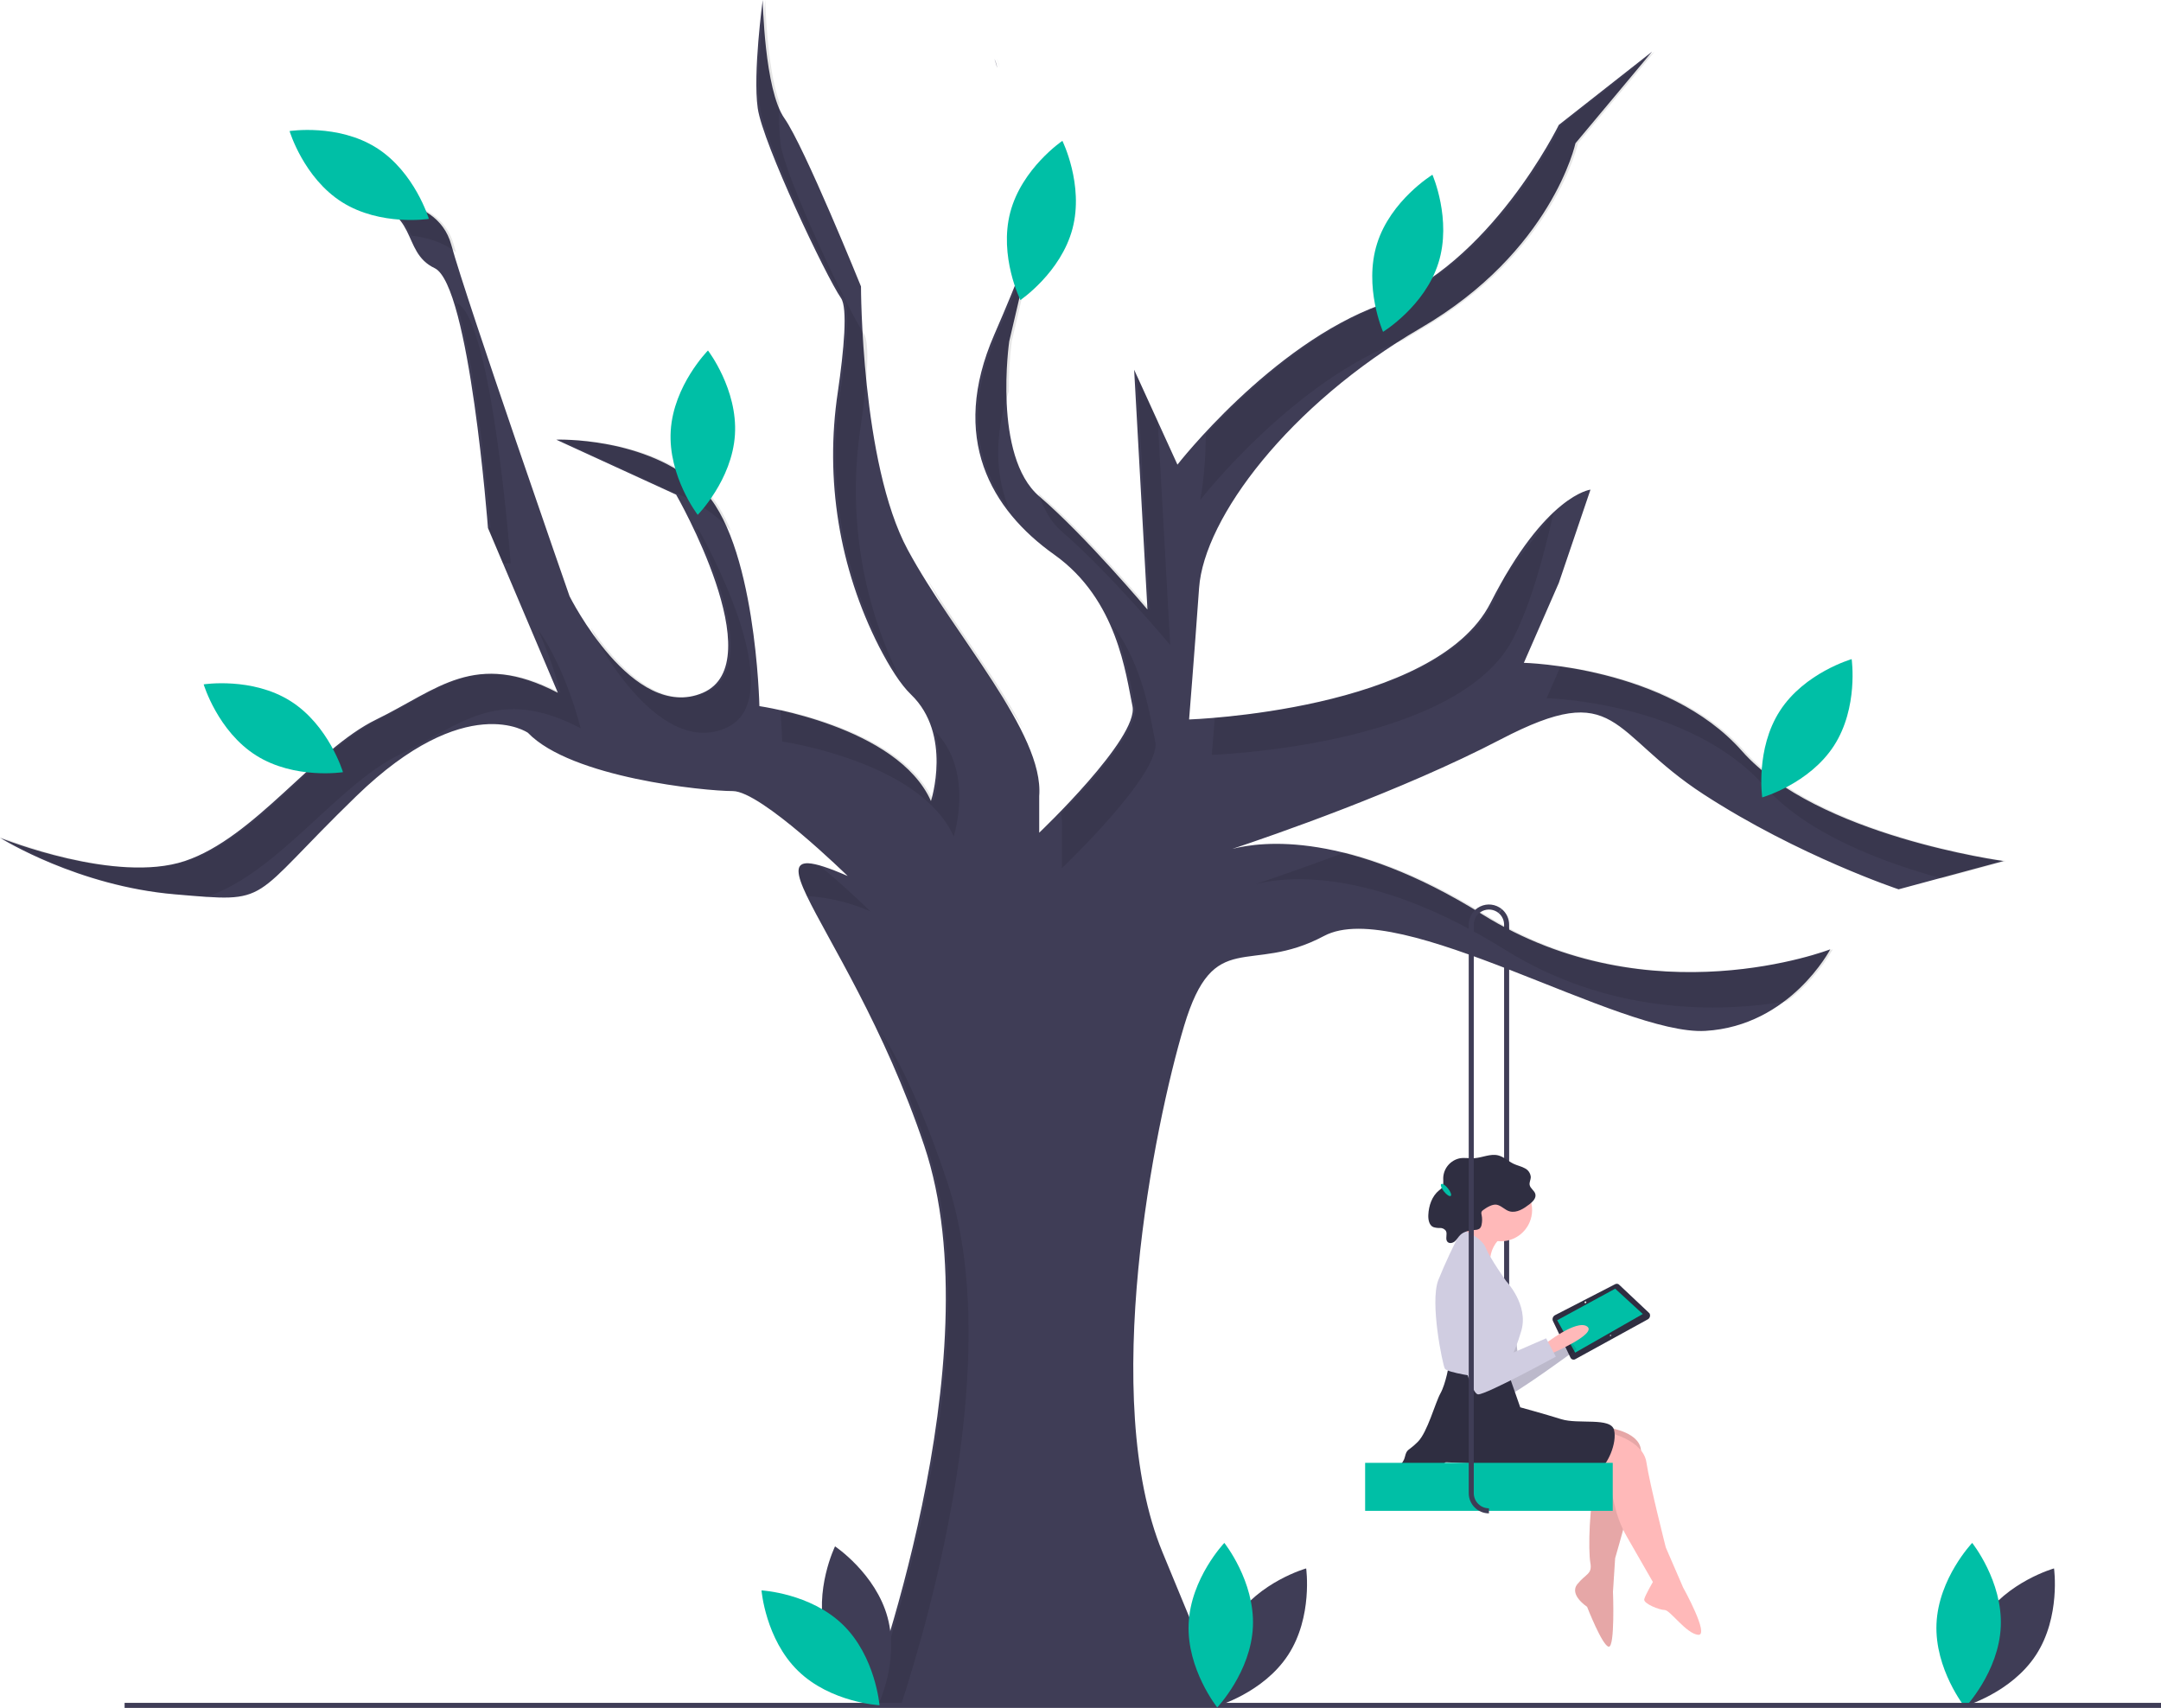
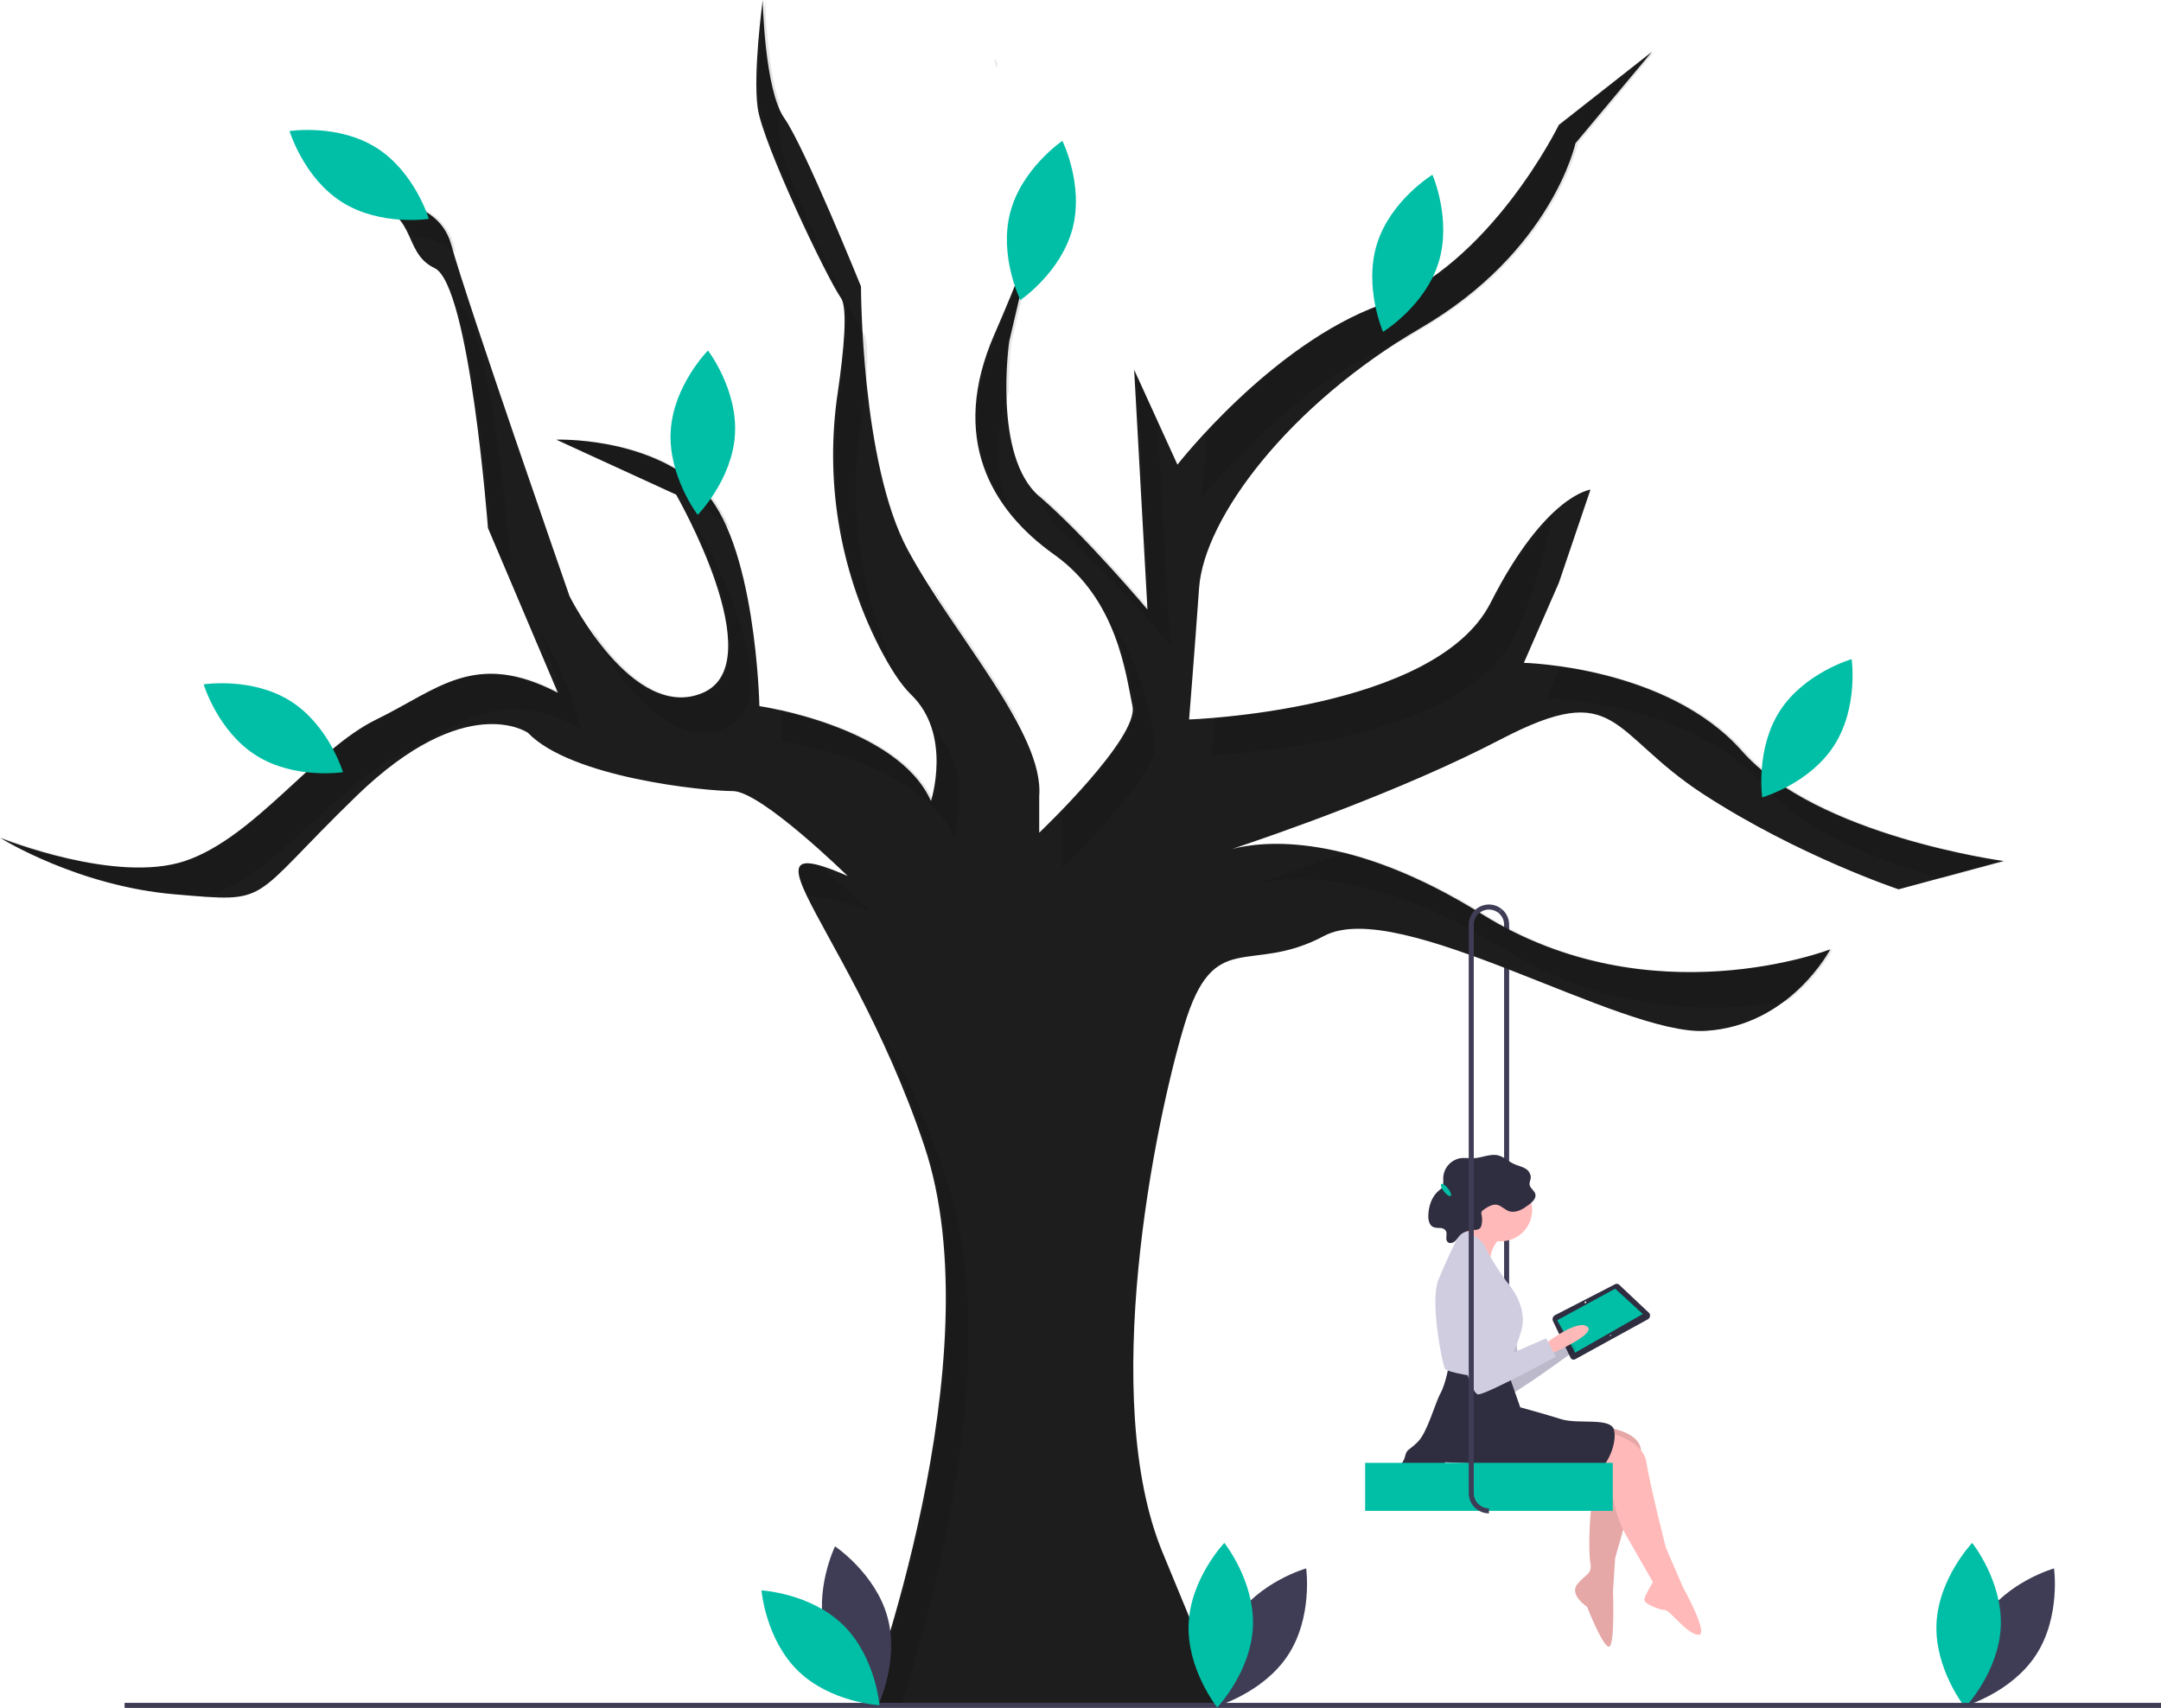
<svg xmlns="http://www.w3.org/2000/svg" width="855.316" height="676.006" viewBox="0 0 855.316 676.006">
  <g id="undraw_Tree_swing_646s" transform="translate(0 0)">
    <path id="Path_196" data-name="Path 196" d="M769.658,696.851h-2V478a5.98,5.98,0,0,0-2.213-4.653l1.264-1.551a7.973,7.973,0,0,1,2.949,6.2Z" transform="translate(-172.342 -111.997)" fill="#3f3d56" />
    <path id="Path_197" data-name="Path 197" d="M565.922,135.23a17.536,17.536,0,0,1,1.15,3.68C566.512,136.98,566.072,135.67,565.922,135.23Z" transform="translate(-172.342 -111.997)" fill="#3f3d56" />
    <path id="Path_198" data-name="Path 198" d="M583.662,196.37s0,1.38-1.49,6.36Z" transform="translate(-172.342 -111.997)" fill="#3f3d56" />
-     <path id="Path_199" data-name="Path 199" d="M766.252,404.68c-39.33,20.5-90.78,38.2-106.19,43.33,11.75-3.06,45.95-7.18,98.94,25.88,66.58,41.53,137.77,13.84,137.77,13.84s-15.82,30.33-49.44,32.3-121.29-53.39-150.95-37.57-43.51-3.96-55.38,35.6-33.61,147.65-8.56,208.3L657.482,787H515.1s51.42-137.11,23.07-221.48c-15.87-47.25-38.15-81.47-46.46-98.86-4.17-8.71-4.83-13.19.57-12.97,3.07.13,8.1,1.78,15.57,5.04,0,0-34.28-33.62-45.48-33.62s-63.95-5.27-81.08-23.07c0,0-24.39-17.14-67.9,25.05s-32.96,42.19-71.85,38.89c-38.28-3.25-68.27-21.82-69.2-22.4,1.11.45,45.82,18.32,73.15,9.22,27.69-9.23,51.42-44.17,75.81-56.03s38.89-27.69,71.85-10.55l-21.72-51.21-5.95-14.03-.01-.02s-7.26-96.24-21.1-102.83-5.27-23.73-30.98-27.03c0,0,31.64-3.96,37.57,17.8s46.81,139.09,46.81,139.09,25.04,50.09,52.73,38.23-10.55-78.44-10.55-78.44l-47.46-21.76s35.6-1.32,57.35,19.12,23.07,86.35,23.07,86.35,54.71,7.91,67.9,37.58c0,0,8.57-26.37-7.91-42.19-4.12-3.96-8.45-10.84-12.62-18.93a167.217,167.217,0,0,1-16.34-100.72c2.45-16.86,3.96-33.35,1.27-37.24-5.93-8.57-30.98-61.3-32.96-75.15s1.98-42.84,1.98-42.84.66,35.59,8.57,46.8,30.32,66.58,30.32,66.58,0,69.87,18.46,104.15,54.05,72.51,52.08,97.56v14.5s39.55-37.57,36.91-50.1-5.93-42.19-30.98-59.98-41.53-46.15-23.73-87.02c10.01-22.99,14.39-35.34,16.31-41.75l-10.38,44.39s-6.59,45.48,11.87,61.3c.05.04.09.08.14.12,18.43,15.84,42.7,44.71,42.7,44.71l-.07-1.27-5.2-93.65,1.14,2.5,8.22,18.02,7.78,17.05s36.91-47.46,80.42-63.28,70.53-71.19,70.53-71.19l36.92-29.01-30.33,36.26s-9.23,42.84-61.3,73.17-85.69,75.14-87.67,102.83-3.96,52.08-3.96,52.08,97.56-3.3,119.31-46.15,39.56-44.82,39.56-44.82l-12.53,36.91-13.84,31.64s56.69,1.32,86.35,34.94,103.49,43.51,103.49,43.51L923.8,464s-39.56-13.18-77.13-37.57S813.052,380.29,766.252,404.68Z" transform="translate(-172.342 -111.997)" fill="#3f3d56" />
+     <path id="Path_199" data-name="Path 199" d="M766.252,404.68c-39.33,20.5-90.78,38.2-106.19,43.33,11.75-3.06,45.95-7.18,98.94,25.88,66.58,41.53,137.77,13.84,137.77,13.84s-15.82,30.33-49.44,32.3-121.29-53.39-150.95-37.57-43.51-3.96-55.38,35.6-33.61,147.65-8.56,208.3L657.482,787H515.1s51.42-137.11,23.07-221.48c-15.87-47.25-38.15-81.47-46.46-98.86-4.17-8.71-4.83-13.19.57-12.97,3.07.13,8.1,1.78,15.57,5.04,0,0-34.28-33.62-45.48-33.62s-63.95-5.27-81.08-23.07c0,0-24.39-17.14-67.9,25.05s-32.96,42.19-71.85,38.89c-38.28-3.25-68.27-21.82-69.2-22.4,1.11.45,45.82,18.32,73.15,9.22,27.69-9.23,51.42-44.17,75.81-56.03s38.89-27.69,71.85-10.55l-21.72-51.21-5.95-14.03-.01-.02s-7.26-96.24-21.1-102.83-5.27-23.73-30.98-27.03c0,0,31.64-3.96,37.57,17.8s46.81,139.09,46.81,139.09,25.04,50.09,52.73,38.23-10.55-78.44-10.55-78.44l-47.46-21.76s35.6-1.32,57.35,19.12,23.07,86.35,23.07,86.35,54.71,7.91,67.9,37.58c0,0,8.57-26.37-7.91-42.19-4.12-3.96-8.45-10.84-12.62-18.93a167.217,167.217,0,0,1-16.34-100.72c2.45-16.86,3.96-33.35,1.27-37.24-5.93-8.57-30.98-61.3-32.96-75.15s1.98-42.84,1.98-42.84.66,35.59,8.57,46.8,30.32,66.58,30.32,66.58,0,69.87,18.46,104.15,54.05,72.51,52.08,97.56v14.5s39.55-37.57,36.91-50.1-5.93-42.19-30.98-59.98-41.53-46.15-23.73-87.02c10.01-22.99,14.39-35.34,16.31-41.75l-10.38,44.39s-6.59,45.48,11.87,61.3c.05.04.09.08.14.12,18.43,15.84,42.7,44.71,42.7,44.71l-.07-1.27-5.2-93.65,1.14,2.5,8.22,18.02,7.78,17.05s36.91-47.46,80.42-63.28,70.53-71.19,70.53-71.19l36.92-29.01-30.33,36.26s-9.23,42.84-61.3,73.17-85.69,75.14-87.67,102.83-3.96,52.08-3.96,52.08,97.56-3.3,119.31-46.15,39.56-44.82,39.56-44.82l-12.53,36.91-13.84,31.64s56.69,1.32,86.35,34.94,103.49,43.51,103.49,43.51L923.8,464s-39.56-13.18-77.13-37.57S813.052,380.29,766.252,404.68Z" transform="translate(-172.342 -111.997)" fill="#1d1d1d" />
    <path id="Path_200" data-name="Path 200" d="M787.272,314.74c-4.17,18.46-9.08,36.29-15.98,49.88-21.75,42.85-119.31,46.15-119.31,46.15s.46-5.66,1.16-14.59c24.77-2.04,92.48-10.75,110.15-45.56,1.62-3.18,3.12-6.6,4.54-10.2Z" transform="translate(-172.342 -111.997)" opacity="0.1" />
    <path id="Path_201" data-name="Path 201" d="M635.5,367.26s-24.39-29.01-42.84-44.83c-4.05-3.46-6.89-8.36-8.86-13.88-.16-.44-.31-.89-.46-1.34.43.42.86.83,1.32,1.22,16.15,13.85,36.86,37.81,41.77,43.56.69.82,1.07,1.27,1.07,1.27l-5.13-92.42,8.22,18.02Z" transform="translate(-172.342 -111.997)" opacity="0.1" />
    <path id="Path_202" data-name="Path 202" d="M649.621,284.027c-.144,16.23-2.25,25.883-2.25,25.883s36.9-47.441,80.393-63.271c2.571-1.626,5.178-3.227,7.848-4.782,52.076-30.323,61.3-73.17,61.3-73.17l30.323-36.255-36.914,29s-27.027,55.372-70.533,71.192C690.135,243.412,663.547,268.893,649.621,284.027Z" transform="translate(-172.342 -111.997)" opacity="0.1" />
    <path id="Path_203" data-name="Path 203" d="M592.658,441.088v14.5s39.551-37.574,36.914-50.1c-2.016-9.578-4.431-29.177-16.653-45.83,5.509,12.585,7.186,24.861,8.653,31.83,1.891,8.981-17.911,30.842-29.268,42.493A30.057,30.057,0,0,1,592.658,441.088Z" transform="translate(-172.342 -111.997)" opacity="0.1" />
    <path id="Path_204" data-name="Path 204" d="M539.6,341.567c.313.668.636,1.326.979,1.961,10.108,18.773,25.348,38.728,36.75,57.058C568.117,382.434,552.08,361.676,539.6,341.567Z" transform="translate(-172.342 -111.997)" opacity="0.1" />
    <path id="Path_205" data-name="Path 205" d="M760,473.89c-21.685-13.526-40.219-20.825-55.36-24.523-15.882,5.978-28.954,10.435-35.531,12.624,11.8-3.054,45.972-7.11,98.891,25.9,41.521,25.9,84.833,24.878,111.556,20.441a69.067,69.067,0,0,0,18.214-20.6S826.579,515.419,760,473.89Z" transform="translate(-172.342 -111.997)" opacity="0.1" />
    <path id="Path_206" data-name="Path 206" d="M571.74,313.5c-5.316-13.025-6.192-28.523-.085-46.683a142.466,142.466,0,0,1,1.137-19.69l10.38-44.4c-1.914,6.4-6.292,18.756-16.312,41.764C554.175,273.622,558.909,296.383,571.74,313.5Z" transform="translate(-172.342 -111.997)" opacity="0.1" />
    <path id="Path_207" data-name="Path 207" d="M862.834,409.29c-20.572-23.315-54.136-31.092-72.782-33.671l-5.571,12.735s56.69,1.318,86.353,34.937c16.45,18.643,46.477,29.985,69.968,36.394l25.524-6.887S892.5,442.908,862.834,409.29Z" transform="translate(-172.342 -111.997)" opacity="0.1" />
    <path id="Path_208" data-name="Path 208" d="M459.5,400.218c27.686-11.865-10.547-78.443-10.547-78.443l-1.046-.479c9.532,20.111,23.355,56.453,3.593,64.922-18.492,7.925-35.806-11.792-45.267-25.762l.532,1.529S431.816,412.084,459.5,400.218Z" transform="translate(-172.342 -111.997)" opacity="0.1" />
    <path id="Path_209" data-name="Path 209" d="M549.811,443.065s8.342-25.715-7.33-41.591c3.843,13.678-.67,27.591-.67,27.591-10.2-22.947-45.242-32.874-60.592-36.194.6,7.64.7,12.621.7,12.621S536.627,413.4,549.811,443.065Z" transform="translate(-172.342 -111.997)" opacity="0.1" />
    <path id="Path_210" data-name="Path 210" d="M583.172,202.729c1.485-4.97,1.486-6.356,1.486-6.356Z" transform="translate(-172.342 -111.997)" opacity="0.1" />
    <path id="Path_211" data-name="Path 211" d="M254.1,466.922c.133-.043.268-.082.4-.126,27.686-9.229,51.416-44.165,75.806-56.031s38.892-27.686,71.851-10.547c0,0-5.766-23.6-16.94-39.109a153.78,153.78,0,0,1,8.94,25.109c-32.959-17.139-47.461-1.318-71.851,10.547s-48.121,46.8-75.806,56.031-73.17-9.229-73.17-9.229,30.322,19.116,69.214,22.412C246.99,466.357,250.786,466.689,254.1,466.922Z" transform="translate(-172.342 -111.997)" opacity="0.1" />
    <path id="Path_212" data-name="Path 212" d="M374.472,334.96s-1.08.02-3.04.05l-5.95-14.03c.65-.01.99-.02.99-.02s-4.58-60.7-13.4-88.99c.11.05.2.11.3.16C367.212,238.72,374.472,334.96,374.472,334.96Z" transform="translate(-172.342 -111.997)" opacity="0.1" />
    <path id="Path_213" data-name="Path 213" d="M528.918,787C541,749.977,570.043,647.592,547.174,579.517c-9.876-29.4-19.03-48.146-26.769-60.105,5.787,11.321,12.115,26.3,18.769,46.105C567.519,649.892,516.1,787,516.1,787Z" transform="translate(-172.342 -111.997)" opacity="0.1" />
    <path id="Path_214" data-name="Path 214" d="M516.852,472.73a73.3,73.3,0,0,0-25.14-6.07c-4.17-8.71-4.83-13.19.57-12.97,1.5.27,3.01.59,4.51.96C507.392,463.45,516.852,472.73,516.852,472.73Z" transform="translate(-172.342 -111.997)" opacity="0.1" />
    <path id="Path_215" data-name="Path 215" d="M338.4,211.727a17.246,17.246,0,0,0,2.711,3.466,19.452,19.452,0,0,0-2.711-3.466Z" transform="translate(-172.342 -111.997)" opacity="0.1" />
    <path id="Path_216" data-name="Path 216" d="M458.843,319.139a32.087,32.087,0,0,1,2.858,3.081c-2.888-6.942-6.453-12.944-10.858-17.081-21.753-20.435-57.349-19.116-57.349-19.116l44.641,20.461a63.749,63.749,0,0,1,20.708,12.656Z" transform="translate(-172.342 -111.997)" opacity="0.1" />
    <path id="Path_217" data-name="Path 217" d="M506.215,229.991c2.69,3.886,1.179,20.376-1.277,37.241a167.2,167.2,0,0,0,16.346,100.714A117.3,117.3,0,0,0,528.307,380a167.362,167.362,0,0,1-15.37-98.771c2.456-16.865,3.967-33.355,1.277-37.241-5.933-8.569-30.982-61.3-32.959-75.147a95.929,95.929,0,0,1-.413-16.175c-5.121-14.529-5.61-40.672-5.61-40.672s-3.955,29-1.978,42.847S500.282,221.422,506.215,229.991Z" transform="translate(-172.342 -111.997)" opacity="0.1" />
    <path id="Path_218" data-name="Path 218" d="M568.056,138.861a18.864,18.864,0,0,0-1.2-3.793S567.366,136.491,568.056,138.861Z" transform="translate(-172.342 -111.997)" opacity="0.1" />
    <path id="Path_219" data-name="Path 219" d="M335.229,205.25c5.81.711,12.492,2.494,17.59,6.628-.333-1.125-.623-2.133-.854-2.98-5.933-21.753-37.574-17.8-37.574-17.8C328.691,192.933,332.384,199.049,335.229,205.25Z" transform="translate(-172.342 -111.997)" opacity="0.1" />
    <path id="Path_220" data-name="Path 220" d="M956.856,753.135c-9.831,15.076-7.137,34.251-7.137,34.251s18.633-5.268,28.464-20.345,7.137-34.251,7.137-34.251S966.687,738.059,956.856,753.135Z" transform="translate(-172.342 -111.997)" fill="#3f3d56" />
    <path id="Path_221" data-name="Path 221" d="M964.241,755.8c-.777,17.982-14.125,32.009-14.125,32.009S938.028,772.682,938.8,754.7s14.125-32.009,14.125-32.009S965.018,737.819,964.241,755.8Z" transform="translate(-172.342 -111.997)" fill="#00bfa6" />
    <path id="Path_222" data-name="Path 222" d="M791.088,642.007s11.312-11.867,15.942-9.48-13.312,13-13.312,13Z" transform="translate(-172.342 -111.997)" fill="#ffb9b9" />
    <path id="Path_223" data-name="Path 223" d="M791.088,642.007s11.312-11.867,15.942-9.48-13.312,13-13.312,13Z" transform="translate(-172.342 -111.997)" opacity="0.1" />
    <path id="Path_224" data-name="Path 224" d="M756.574,616.106s-4.158,7.453-3.07,15.488,11.039,33.817,14.422,33.359,28.443-18.924,28.443-18.924l-4.78-6.674-18.307,11.092S770.494,610.776,756.574,616.106Z" transform="translate(-172.342 -111.997)" fill="#d0cde1" />
    <path id="Path_225" data-name="Path 225" d="M824.456,634.25l-28.539,15.676a1.359,1.359,0,0,1-2-.589l-6.991-14.614a1.824,1.824,0,0,1,.935-2.191l23.695-12.213a1.383,1.383,0,0,1,1.813.347l11.835,11.151a1.758,1.758,0,0,1-.749,2.433Z" transform="translate(-172.342 -111.997)" fill="#2f2e41" />
    <path id="Path_226" data-name="Path 226" d="M650.209,520.094l-26.755,15.293-7.12-12.832,22.952-12.482Z" fill="#00bfa6" />
    <ellipse id="Ellipse_41" data-name="Ellipse 41" cx="0.394" cy="0.336" rx="0.394" ry="0.336" transform="translate(626.996 515.548) rotate(-50.158)" fill="#f2f2f2" />
    <ellipse id="Ellipse_42" data-name="Ellipse 42" cx="0.263" cy="0.224" rx="0.263" ry="0.224" transform="translate(637.1 528.648) rotate(-50.158)" fill="#f2f2f2" />
    <path id="Path_227" data-name="Path 227" d="M756.574,616.106s-4.158,7.453-3.07,15.488,11.039,33.817,14.422,33.359,28.443-18.924,28.443-18.924l-4.78-6.674-18.307,11.092S770.494,610.776,756.574,616.106Z" transform="translate(-172.342 -111.997)" opacity="0.1" />
    <path id="Path_228" data-name="Path 228" d="M783.44,644.275s12.8-10.242,17.07-7.255-14.936,11.1-14.936,11.1Z" transform="translate(-172.342 -111.997)" fill="#ffb9b9" />
    <circle id="Ellipse_43" data-name="Ellipse 43" cx="12.376" cy="12.376" r="12.376" transform="translate(581.652 466.559)" fill="#ffb9b9" />
    <path id="Path_229" data-name="Path 229" d="M809.045,677.134s13.229,1.707,12.8,9.815-10.242,41.821-10.242,41.821L810.752,742s.854,22.191-1.707,21.764-8.535-15.789-8.535-15.789-7.255-4.694-3.841-8.962,5.974-3.841,5.121-8.535-.427-24.324,2.134-30.3,4.052-9.27,4.052-9.27l-8.32-.546Z" transform="translate(-172.342 -111.997)" fill="#ffb9b9" />
    <path id="Path_230" data-name="Path 230" d="M809.045,677.134s13.229,1.707,12.8,9.815-10.242,41.821-10.242,41.821L810.752,742s.854,22.191-1.707,21.764-8.535-15.789-8.535-15.789-7.255-4.694-3.841-8.962,5.974-3.841,5.121-8.535-.427-24.324,2.134-30.3,4.052-9.27,4.052-9.27l-8.32-.546Z" transform="translate(-172.342 -111.997)" opacity="0.1" />
    <path id="Path_231" data-name="Path 231" d="M809.9,679.268s12.8,2.987,14.083,11.522,7.681,33.713,7.681,33.713l6.828,15.789s10.669,19.2,5.974,18.777-11.1-9.815-13.229-9.815-8.535-2.56-8.108-4.267,3.414-6.828,3.414-6.828l-10.325-17.985a43.683,43.683,0,0,1-4.478-11.083c-1.061-4.212-2.267-9.372-2.267-11.046,0-2.987-8.535-4.267-8.535-4.267Z" transform="translate(-172.342 -111.997)" fill="#ffb9b9" />
    <path id="Path_232" data-name="Path 232" d="M768.077,651.956l5.974,17.07s9.388,2.56,16.216,4.694,19.63-.854,20.911,4.267-2.56,14.083-6.4,16.216-5.974,4.267-18.35.854-41.821-4.267-41.821-4.267a21.393,21.393,0,0,1-9.388,2.987c-5.548.427-6.828.854-8.535-.427s.853-1.28,1.707-4.694,1.28-2.134,5.121-5.974,6.828-15.363,8.962-19.2,3.414-11.522,3.414-11.522Z" transform="translate(-172.342 -111.997)" fill="#2f2e41" />
    <path id="Path_233" data-name="Path 233" d="M767.224,601.174a12.5,12.5,0,0,0-5.121,9.815c0,6.4-12.8-6.828-12.8-6.828s6.828-8.535,6.828-11.1S767.224,601.174,767.224,601.174Z" transform="translate(-172.342 -111.997)" fill="#ffb9b9" />
    <path id="Path_234" data-name="Path 234" d="M751.007,598.613s7.681,2.987,9.388,7.255S768.5,619.1,768.5,619.1s8.962,9.388,5.974,19.63-5.548,12.8-5.548,14.509-4.267,4.694-7.681,4.267-16.216-2.134-17.07-3.841-5.974-26.031-2.56-34.993a207.057,207.057,0,0,1,9.388-20.057Z" transform="translate(-172.342 -111.997)" fill="#d0cde1" />
    <path id="Path_235" data-name="Path 235" d="M769.96,591.495c2.769.657,5.487-1.107,7.756-2.857,1.289-.993,2.707-2.41,2.312-4.009-.35-1.418-2.021-2.222-2.264-3.664-.169-1,.417-1.976.464-2.992a4.226,4.226,0,0,0-2.484-3.624c-1.349-.727-2.88-1.029-4.266-1.68-2.117-.993-3.876-2.783-6.137-3.356-3.088-.783-6.233.884-9.408,1.1-1.922.131-3.868-.275-5.768.041a8.234,8.234,0,0,0-6.6,7.773c-.024,1.358.247,2.874-.564,3.951a5.977,5.977,0,0,1-1.086.983c-2.824,2.283-4.106,6.1-4.252,9.774-.072,1.809.307,3.958,1.912,4.727a7.088,7.088,0,0,0,2.675.372,2.794,2.794,0,0,1,2.362,1.128c.731,1.29-.364,3.194.592,4.32.718.845,2.119.565,2.958-.156s1.362-1.756,2.157-2.526c1.547-1.5,3.841-1.77,5.962-2a3.024,3.024,0,0,0,1.749-.573,2.7,2.7,0,0,0,.717-1.47,9.115,9.115,0,0,0,.011-3.861,2.146,2.146,0,0,1-.049-1.222,1.735,1.735,0,0,1,.626-.7c1.314-.987,3.616-2.424,5.324-2.153C766.557,589.124,768.048,591.042,769.96,591.495Z" transform="translate(-172.342 -111.997)" fill="#2f2e41" />
    <path id="Path_236" data-name="Path 236" d="M752.714,613.976s-5.121,6.828-5.121,14.936,6.4,34.993,9.815,34.993,30.726-14.936,30.726-14.936l-3.841-7.255-19.63,8.535S767.224,610.562,752.714,613.976Z" transform="translate(-172.342 -111.997)" fill="#d0cde1" />
    <rect id="Rectangle_95" data-name="Rectangle 95" width="98" height="19" transform="translate(540.316 579.006)" fill="#00bfa6" />
    <path id="Path_237" data-name="Path 237" d="M761.658,711a8.009,8.009,0,0,1-8-8V478a8,8,0,0,1,13.051-6.2l-1.264,1.551A6,6,0,0,0,755.658,478V703a6.006,6.006,0,0,0,6,6Z" transform="translate(-172.342 -111.997)" fill="#3f3d56" />
    <rect id="Rectangle_96" data-name="Rectangle 96" width="806" height="2" transform="translate(49.316 674.006)" fill="#3f3d56" />
    <ellipse id="Ellipse_44" data-name="Ellipse 44" cx="1" cy="3" rx="1" ry="3" transform="translate(569.66 469.297) rotate(-38.768)" fill="#00bfa6" />
    <path id="Path_238" data-name="Path 238" d="M660.856,753.135c-9.831,15.076-7.137,34.251-7.137,34.251s18.633-5.268,28.464-20.345,7.137-34.251,7.137-34.251S670.687,738.059,660.856,753.135Z" transform="translate(-172.342 -111.997)" fill="#3f3d56" />
    <path id="Path_239" data-name="Path 239" d="M668.241,755.8c-.777,17.982-14.125,32.009-14.125,32.009S642.028,772.682,642.8,754.7s14.125-32.009,14.125-32.009S669.018,737.819,668.241,755.8Z" transform="translate(-172.342 -111.997)" fill="#00bfa6" />
    <path id="Path_240" data-name="Path 240" d="M499.067,758.838c4.7,17.374,20.8,28.134,20.8,28.134s8.478-17.409,3.778-34.782-20.8-28.134-20.8-28.134S494.367,741.464,499.067,758.838Z" transform="translate(-172.342 -111.997)" fill="#3f3d56" />
    <path id="Path_241" data-name="Path 241" d="M505.974,755.1c12.9,12.555,14.472,31.854,14.472,31.854s-19.335-1.056-32.231-13.61-14.472-31.854-14.472-31.854S493.077,742.55,505.974,755.1Z" transform="translate(-172.342 -111.997)" fill="#00bfa6" />
    <path id="Path_242" data-name="Path 242" d="M463.228,284.044c-1.121,17.963-14.735,31.733-14.735,31.733s-11.8-15.355-10.675-33.319,14.735-31.733,14.735-31.733S464.349,266.08,463.228,284.044Z" transform="translate(-172.342 -111.997)" fill="#00bfa6" />
    <path id="Path_243" data-name="Path 243" d="M321.312,170.482c15.225,9.6,20.778,28.149,20.778,28.149s-19.132,2.987-34.357-6.612-20.778-28.149-20.778-28.149S306.087,160.883,321.312,170.482Z" transform="translate(-172.342 -111.997)" fill="#00bfa6" />
    <path id="Path_244" data-name="Path 244" d="M287.312,389.482c15.225,9.6,20.778,28.149,20.778,28.149s-19.132,2.987-34.357-6.612-20.778-28.149-20.778-28.149S272.087,379.883,287.312,389.482Z" transform="translate(-172.342 -111.997)" fill="#00bfa6" />
    <path id="Path_245" data-name="Path 245" d="M596.832,202.5c-4.591,17.4-20.622,28.263-20.622,28.263s-8.587-17.355-4-34.758,20.622-28.263,20.622-28.263S601.423,185.1,596.832,202.5Z" transform="translate(-172.342 -111.997)" fill="#00bfa6" />
    <path id="Path_246" data-name="Path 246" d="M741.667,216.068c-5.4,17.17-21.916,27.273-21.916,27.273s-7.77-17.736-2.373-34.907,21.916-27.273,21.916-27.273S747.064,198.9,741.667,216.068Z" transform="translate(-172.342 -111.997)" fill="#00bfa6" />
    <path id="Path_247" data-name="Path 247" d="M898.212,407.165c-9.775,15.112-28.389,20.449-28.389,20.449s-2.764-19.165,7.011-34.277,28.388-20.449,28.388-20.449S907.987,392.053,898.212,407.165Z" transform="translate(-172.342 -111.997)" fill="#00bfa6" />
    <path id="Path_248" data-name="Path 248" d="M866,206" transform="translate(-172.342 -111.997)" fill="#3f3d56" />
  </g>
</svg>
